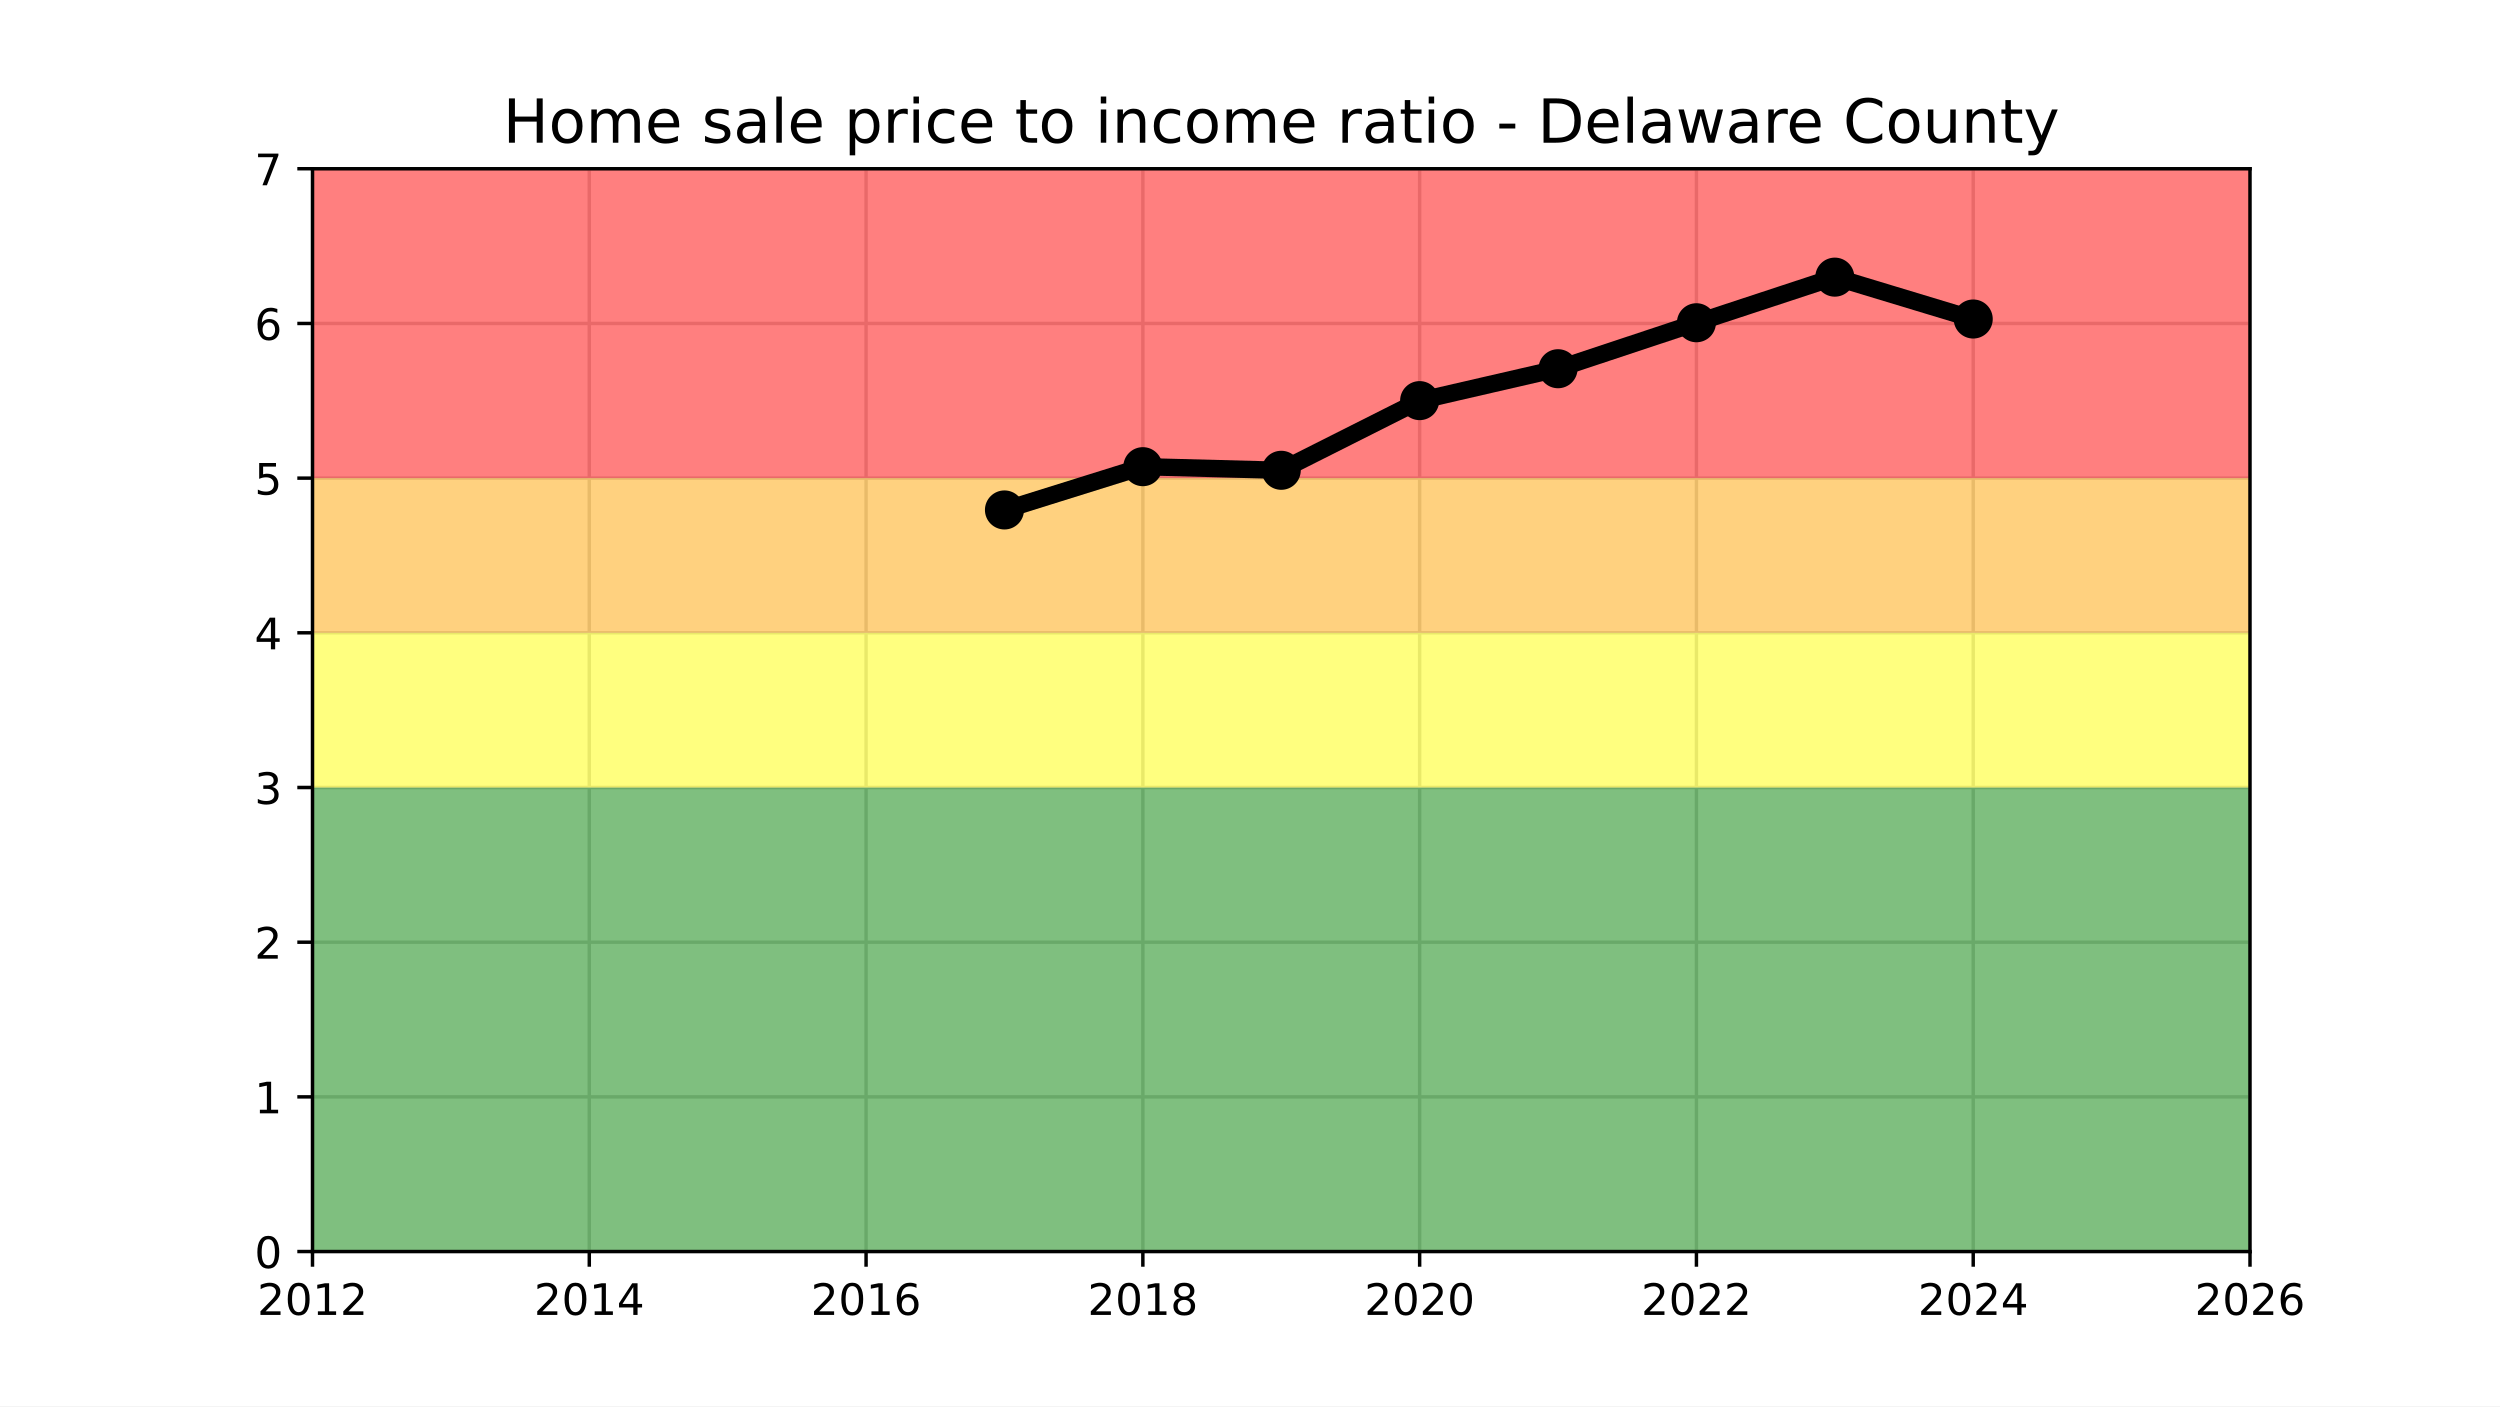
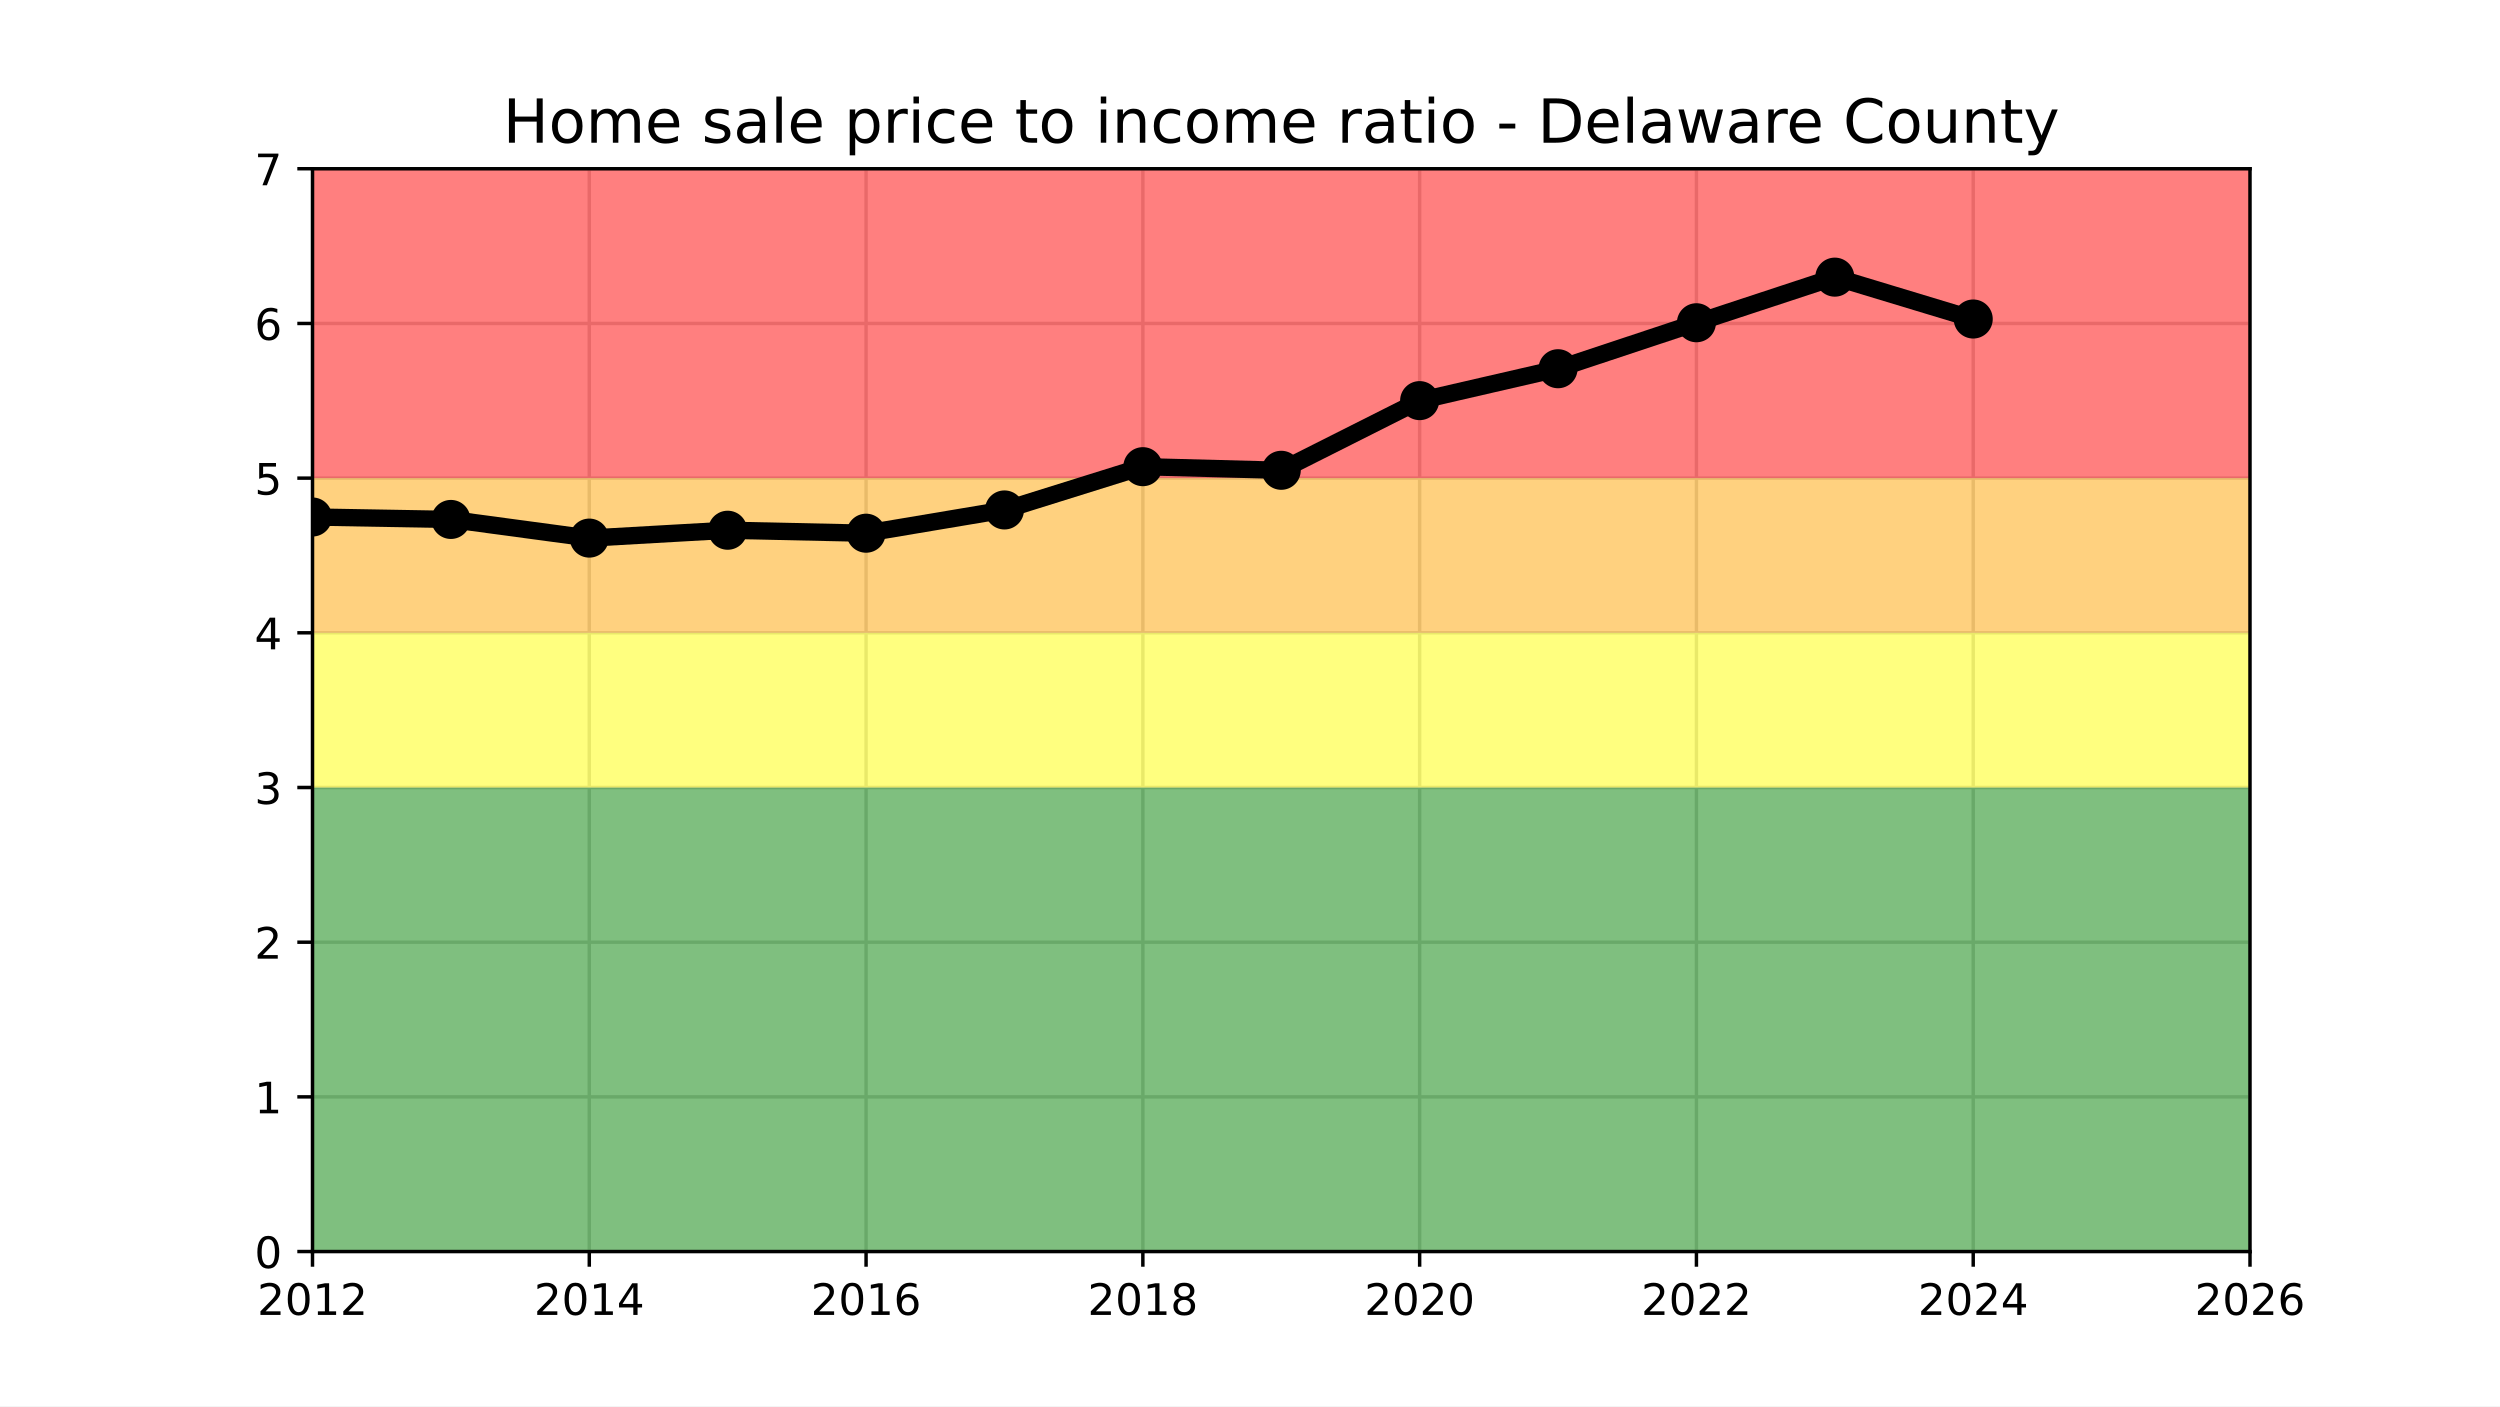
<svg xmlns="http://www.w3.org/2000/svg" xmlns:xlink="http://www.w3.org/1999/xlink" width="576pt" height="324pt" viewBox="0 0 576 324" version="1.1">
  <defs>
    <style type="text/css">*{stroke-linejoin: round; stroke-linecap: butt}</style>
  </defs>
  <g id="figure_1">
    <g id="patch_1">
      <path d="M 0 324  L 576 324  L 576 0  L 0 0  z " style="fill: #ffffff" />
    </g>
    <g id="axes_1">
      <g id="patch_2">
        <path d="M 72 288.36  L 518.4 288.36  L 518.4 38.88  L 72 38.88  z " style="fill: #ffffff" />
      </g>
      <g id="matplotlib.axis_1">
        <g id="xtick_1">
          <g id="line2d_1">
-             <path d="M 72 288.36  L 72 38.88  " clip-path="url(#pf405492cb9)" style="fill: none; stroke: #d3d3d3; stroke-width: 0.8; stroke-linecap: square" />
+             <path d="M 72 288.36  L 72 38.88  " clip-path="url(#p57cc179ac3)" style="fill: none; stroke: #d3d3d3; stroke-width: 0.8; stroke-linecap: square" />
          </g>
          <g id="line2d_2">
            <defs>
-               <path id="m30bb3dac5b" d="M 0 0  L 0 3.5  " style="stroke: #000000; stroke-width: 0.8" />
+               <path id="mf4c5e01117" d="M 0 0  L 0 3.5  " style="stroke: #000000; stroke-width: 0.8" />
            </defs>
            <g>
-               <use xlink:href="#m30bb3dac5b" x="72" y="288.36" style="stroke: #000000; stroke-width: 0.8" />
+               <use xlink:href="#mf4c5e01117" x="72" y="288.36" style="stroke: #000000; stroke-width: 0.8" />
            </g>
          </g>
          <g id="text_1">
            <g transform="translate(59.275 302.9584) scale(0.1 -0.1)">
              <defs>
                <path id="DejaVuSans-32" d="M 1228 531  L 3431 531  L 3431 0  L 469 0  L 469 531  Q 828 903 1448 1529  Q 2069 2156 2228 2338  Q 2531 2678 2651 2914  Q 2772 3150 2772 3378  Q 2772 3750 2511 3984  Q 2250 4219 1831 4219  Q 1534 4219 1204 4116  Q 875 4013 500 3803  L 500 4441  Q 881 4594 1212 4672  Q 1544 4750 1819 4750  Q 2544 4750 2975 4387  Q 3406 4025 3406 3419  Q 3406 3131 3298 2873  Q 3191 2616 2906 2266  Q 2828 2175 2409 1742  Q 1991 1309 1228 531  z " transform="scale(0.015625)" />
                <path id="DejaVuSans-30" d="M 2034 4250  Q 1547 4250 1301 3770  Q 1056 3291 1056 2328  Q 1056 1369 1301 889  Q 1547 409 2034 409  Q 2525 409 2770 889  Q 3016 1369 3016 2328  Q 3016 3291 2770 3770  Q 2525 4250 2034 4250  z M 2034 4750  Q 2819 4750 3233 4129  Q 3647 3509 3647 2328  Q 3647 1150 3233 529  Q 2819 -91 2034 -91  Q 1250 -91 836 529  Q 422 1150 422 2328  Q 422 3509 836 4129  Q 1250 4750 2034 4750  z " transform="scale(0.015625)" />
                <path id="DejaVuSans-31" d="M 794 531  L 1825 531  L 1825 4091  L 703 3866  L 703 4441  L 1819 4666  L 2450 4666  L 2450 531  L 3481 531  L 3481 0  L 794 0  L 794 531  z " transform="scale(0.015625)" />
              </defs>
              <use xlink:href="#DejaVuSans-32" />
              <use xlink:href="#DejaVuSans-30" transform="translate(63.62305 0)" />
              <use xlink:href="#DejaVuSans-31" transform="translate(127.2461 0)" />
              <use xlink:href="#DejaVuSans-32" transform="translate(190.8691 0)" />
            </g>
          </g>
        </g>
        <g id="xtick_2">
          <g id="line2d_3">
-             <path d="M 135.771 288.36  L 135.771 38.88  " clip-path="url(#pf405492cb9)" style="fill: none; stroke: #d3d3d3; stroke-width: 0.8; stroke-linecap: square" />
+             <path d="M 135.771 288.36  L 135.771 38.88  " clip-path="url(#p57cc179ac3)" style="fill: none; stroke: #d3d3d3; stroke-width: 0.8; stroke-linecap: square" />
          </g>
          <g id="line2d_4">
            <g>
-               <use xlink:href="#m30bb3dac5b" x="135.771" y="288.36" style="stroke: #000000; stroke-width: 0.8" />
+               <use xlink:href="#mf4c5e01117" x="135.771" y="288.36" style="stroke: #000000; stroke-width: 0.8" />
            </g>
          </g>
          <g id="text_2">
            <g transform="translate(123.0464 302.9584) scale(0.1 -0.1)">
              <defs>
                <path id="DejaVuSans-34" d="M 2419 4116  L 825 1625  L 2419 1625  L 2419 4116  z M 2253 4666  L 3047 4666  L 3047 1625  L 3713 1625  L 3713 1100  L 3047 1100  L 3047 0  L 2419 0  L 2419 1100  L 313 1100  L 313 1709  L 2253 4666  z " transform="scale(0.015625)" />
              </defs>
              <use xlink:href="#DejaVuSans-32" />
              <use xlink:href="#DejaVuSans-30" transform="translate(63.62305 0)" />
              <use xlink:href="#DejaVuSans-31" transform="translate(127.2461 0)" />
              <use xlink:href="#DejaVuSans-34" transform="translate(190.8691 0)" />
            </g>
          </g>
        </g>
        <g id="xtick_3">
          <g id="line2d_5">
-             <path d="M 199.543 288.36  L 199.543 38.88  " clip-path="url(#pf405492cb9)" style="fill: none; stroke: #d3d3d3; stroke-width: 0.8; stroke-linecap: square" />
+             <path d="M 199.543 288.36  L 199.543 38.88  " clip-path="url(#p57cc179ac3)" style="fill: none; stroke: #d3d3d3; stroke-width: 0.8; stroke-linecap: square" />
          </g>
          <g id="line2d_6">
            <g>
-               <use xlink:href="#m30bb3dac5b" x="199.543" y="288.36" style="stroke: #000000; stroke-width: 0.8" />
+               <use xlink:href="#mf4c5e01117" x="199.543" y="288.36" style="stroke: #000000; stroke-width: 0.8" />
            </g>
          </g>
          <g id="text_3">
            <g transform="translate(186.8179 302.9584) scale(0.1 -0.1)">
              <defs>
                <path id="DejaVuSans-36" d="M 2113 2584  Q 1688 2584 1439 2293  Q 1191 2003 1191 1497  Q 1191 994 1439 701  Q 1688 409 2113 409  Q 2538 409 2786 701  Q 3034 994 3034 1497  Q 3034 2003 2786 2293  Q 2538 2584 2113 2584  z M 3366 4563  L 3366 3988  Q 3128 4100 2886 4159  Q 2644 4219 2406 4219  Q 1781 4219 1451 3797  Q 1122 3375 1075 2522  Q 1259 2794 1537 2939  Q 1816 3084 2150 3084  Q 2853 3084 3261 2657  Q 3669 2231 3669 1497  Q 3669 778 3244 343  Q 2819 -91 2113 -91  Q 1303 -91 875 529  Q 447 1150 447 2328  Q 447 3434 972 4092  Q 1497 4750 2381 4750  Q 2619 4750 2861 4703  Q 3103 4656 3366 4563  z " transform="scale(0.015625)" />
              </defs>
              <use xlink:href="#DejaVuSans-32" />
              <use xlink:href="#DejaVuSans-30" transform="translate(63.62305 0)" />
              <use xlink:href="#DejaVuSans-31" transform="translate(127.2461 0)" />
              <use xlink:href="#DejaVuSans-36" transform="translate(190.8691 0)" />
            </g>
          </g>
        </g>
        <g id="xtick_4">
          <g id="line2d_7">
-             <path d="M 263.314 288.36  L 263.314 38.88  " clip-path="url(#pf405492cb9)" style="fill: none; stroke: #d3d3d3; stroke-width: 0.8; stroke-linecap: square" />
+             <path d="M 263.314 288.36  L 263.314 38.88  " clip-path="url(#p57cc179ac3)" style="fill: none; stroke: #d3d3d3; stroke-width: 0.8; stroke-linecap: square" />
          </g>
          <g id="line2d_8">
            <g>
-               <use xlink:href="#m30bb3dac5b" x="263.314" y="288.36" style="stroke: #000000; stroke-width: 0.8" />
+               <use xlink:href="#mf4c5e01117" x="263.314" y="288.36" style="stroke: #000000; stroke-width: 0.8" />
            </g>
          </g>
          <g id="text_4">
            <g transform="translate(250.5893 302.9584) scale(0.1 -0.1)">
              <defs>
                <path id="DejaVuSans-38" d="M 2034 2216  Q 1584 2216 1326 1975  Q 1069 1734 1069 1313  Q 1069 891 1326 650  Q 1584 409 2034 409  Q 2484 409 2743 651  Q 3003 894 3003 1313  Q 3003 1734 2745 1975  Q 2488 2216 2034 2216  z M 1403 2484  Q 997 2584 770 2862  Q 544 3141 544 3541  Q 544 4100 942 4425  Q 1341 4750 2034 4750  Q 2731 4750 3128 4425  Q 3525 4100 3525 3541  Q 3525 3141 3298 2862  Q 3072 2584 2669 2484  Q 3125 2378 3379 2068  Q 3634 1759 3634 1313  Q 3634 634 3220 271  Q 2806 -91 2034 -91  Q 1263 -91 848 271  Q 434 634 434 1313  Q 434 1759 690 2068  Q 947 2378 1403 2484  z M 1172 3481  Q 1172 3119 1398 2916  Q 1625 2713 2034 2713  Q 2441 2713 2670 2916  Q 2900 3119 2900 3481  Q 2900 3844 2670 4047  Q 2441 4250 2034 4250  Q 1625 4250 1398 4047  Q 1172 3844 1172 3481  z " transform="scale(0.015625)" />
              </defs>
              <use xlink:href="#DejaVuSans-32" />
              <use xlink:href="#DejaVuSans-30" transform="translate(63.62305 0)" />
              <use xlink:href="#DejaVuSans-31" transform="translate(127.2461 0)" />
              <use xlink:href="#DejaVuSans-38" transform="translate(190.8691 0)" />
            </g>
          </g>
        </g>
        <g id="xtick_5">
          <g id="line2d_9">
-             <path d="M 327.086 288.36  L 327.086 38.88  " clip-path="url(#pf405492cb9)" style="fill: none; stroke: #d3d3d3; stroke-width: 0.8; stroke-linecap: square" />
+             <path d="M 327.086 288.36  L 327.086 38.88  " clip-path="url(#p57cc179ac3)" style="fill: none; stroke: #d3d3d3; stroke-width: 0.8; stroke-linecap: square" />
          </g>
          <g id="line2d_10">
            <g>
-               <use xlink:href="#m30bb3dac5b" x="327.086" y="288.36" style="stroke: #000000; stroke-width: 0.8" />
+               <use xlink:href="#mf4c5e01117" x="327.086" y="288.36" style="stroke: #000000; stroke-width: 0.8" />
            </g>
          </g>
          <g id="text_5">
            <g transform="translate(314.3607 302.9584) scale(0.1 -0.1)">
              <use xlink:href="#DejaVuSans-32" />
              <use xlink:href="#DejaVuSans-30" transform="translate(63.62305 0)" />
              <use xlink:href="#DejaVuSans-32" transform="translate(127.2461 0)" />
              <use xlink:href="#DejaVuSans-30" transform="translate(190.8691 0)" />
            </g>
          </g>
        </g>
        <g id="xtick_6">
          <g id="line2d_11">
-             <path d="M 390.857 288.36  L 390.857 38.88  " clip-path="url(#pf405492cb9)" style="fill: none; stroke: #d3d3d3; stroke-width: 0.8; stroke-linecap: square" />
+             <path d="M 390.857 288.36  L 390.857 38.88  " clip-path="url(#p57cc179ac3)" style="fill: none; stroke: #d3d3d3; stroke-width: 0.8; stroke-linecap: square" />
          </g>
          <g id="line2d_12">
            <g>
-               <use xlink:href="#m30bb3dac5b" x="390.857" y="288.36" style="stroke: #000000; stroke-width: 0.8" />
+               <use xlink:href="#mf4c5e01117" x="390.857" y="288.36" style="stroke: #000000; stroke-width: 0.8" />
            </g>
          </g>
          <g id="text_6">
            <g transform="translate(378.1321 302.9584) scale(0.1 -0.1)">
              <use xlink:href="#DejaVuSans-32" />
              <use xlink:href="#DejaVuSans-30" transform="translate(63.62305 0)" />
              <use xlink:href="#DejaVuSans-32" transform="translate(127.2461 0)" />
              <use xlink:href="#DejaVuSans-32" transform="translate(190.8691 0)" />
            </g>
          </g>
        </g>
        <g id="xtick_7">
          <g id="line2d_13">
-             <path d="M 454.629 288.36  L 454.629 38.88  " clip-path="url(#pf405492cb9)" style="fill: none; stroke: #d3d3d3; stroke-width: 0.8; stroke-linecap: square" />
+             <path d="M 454.629 288.36  L 454.629 38.88  " clip-path="url(#p57cc179ac3)" style="fill: none; stroke: #d3d3d3; stroke-width: 0.8; stroke-linecap: square" />
          </g>
          <g id="line2d_14">
            <g>
-               <use xlink:href="#m30bb3dac5b" x="454.629" y="288.36" style="stroke: #000000; stroke-width: 0.8" />
+               <use xlink:href="#mf4c5e01117" x="454.629" y="288.36" style="stroke: #000000; stroke-width: 0.8" />
            </g>
          </g>
          <g id="text_7">
            <g transform="translate(441.9036 302.9584) scale(0.1 -0.1)">
              <use xlink:href="#DejaVuSans-32" />
              <use xlink:href="#DejaVuSans-30" transform="translate(63.62305 0)" />
              <use xlink:href="#DejaVuSans-32" transform="translate(127.2461 0)" />
              <use xlink:href="#DejaVuSans-34" transform="translate(190.8691 0)" />
            </g>
          </g>
        </g>
        <g id="xtick_8">
          <g id="line2d_15">
-             <path d="M 518.4 288.36  L 518.4 38.88  " clip-path="url(#pf405492cb9)" style="fill: none; stroke: #d3d3d3; stroke-width: 0.8; stroke-linecap: square" />
+             <path d="M 518.4 288.36  L 518.4 38.88  " clip-path="url(#p57cc179ac3)" style="fill: none; stroke: #d3d3d3; stroke-width: 0.8; stroke-linecap: square" />
          </g>
          <g id="line2d_16">
            <g>
-               <use xlink:href="#m30bb3dac5b" x="518.4" y="288.36" style="stroke: #000000; stroke-width: 0.8" />
+               <use xlink:href="#mf4c5e01117" x="518.4" y="288.36" style="stroke: #000000; stroke-width: 0.8" />
            </g>
          </g>
          <g id="text_8">
            <g transform="translate(505.675 302.9584) scale(0.1 -0.1)">
              <use xlink:href="#DejaVuSans-32" />
              <use xlink:href="#DejaVuSans-30" transform="translate(63.62305 0)" />
              <use xlink:href="#DejaVuSans-32" transform="translate(127.2461 0)" />
              <use xlink:href="#DejaVuSans-36" transform="translate(190.8691 0)" />
            </g>
          </g>
        </g>
      </g>
      <g id="matplotlib.axis_2">
        <g id="ytick_1">
          <g id="line2d_17">
-             <path d="M 72 288.36  L 518.4 288.36  " clip-path="url(#pf405492cb9)" style="fill: none; stroke: #d3d3d3; stroke-width: 0.8; stroke-linecap: square" />
+             <path d="M 72 288.36  L 518.4 288.36  " clip-path="url(#p57cc179ac3)" style="fill: none; stroke: #d3d3d3; stroke-width: 0.8; stroke-linecap: square" />
          </g>
          <g id="line2d_18">
            <defs>
-               <path id="m3fbbdeae8b" d="M 0 0  L -3.5 0  " style="stroke: #000000; stroke-width: 0.8" />
+               <path id="m483e184bda" d="M 0 0  L -3.5 0  " style="stroke: #000000; stroke-width: 0.8" />
            </defs>
            <g>
-               <use xlink:href="#m3fbbdeae8b" x="72" y="288.36" style="stroke: #000000; stroke-width: 0.8" />
+               <use xlink:href="#m483e184bda" x="72" y="288.36" style="stroke: #000000; stroke-width: 0.8" />
            </g>
          </g>
          <g id="text_9">
            <g transform="translate(58.6375 292.1592) scale(0.1 -0.1)">
              <use xlink:href="#DejaVuSans-30" />
            </g>
          </g>
        </g>
        <g id="ytick_2">
          <g id="line2d_19">
-             <path d="M 72 252.72  L 518.4 252.72  " clip-path="url(#pf405492cb9)" style="fill: none; stroke: #d3d3d3; stroke-width: 0.8; stroke-linecap: square" />
+             <path d="M 72 252.72  L 518.4 252.72  " clip-path="url(#p57cc179ac3)" style="fill: none; stroke: #d3d3d3; stroke-width: 0.8; stroke-linecap: square" />
          </g>
          <g id="line2d_20">
            <g>
-               <use xlink:href="#m3fbbdeae8b" x="72" y="252.72" style="stroke: #000000; stroke-width: 0.8" />
+               <use xlink:href="#m483e184bda" x="72" y="252.72" style="stroke: #000000; stroke-width: 0.8" />
            </g>
          </g>
          <g id="text_10">
            <g transform="translate(58.6375 256.5192) scale(0.1 -0.1)">
              <use xlink:href="#DejaVuSans-31" />
            </g>
          </g>
        </g>
        <g id="ytick_3">
          <g id="line2d_21">
-             <path d="M 72 217.08  L 518.4 217.08  " clip-path="url(#pf405492cb9)" style="fill: none; stroke: #d3d3d3; stroke-width: 0.8; stroke-linecap: square" />
+             <path d="M 72 217.08  L 518.4 217.08  " clip-path="url(#p57cc179ac3)" style="fill: none; stroke: #d3d3d3; stroke-width: 0.8; stroke-linecap: square" />
          </g>
          <g id="line2d_22">
            <g>
-               <use xlink:href="#m3fbbdeae8b" x="72" y="217.08" style="stroke: #000000; stroke-width: 0.8" />
+               <use xlink:href="#m483e184bda" x="72" y="217.08" style="stroke: #000000; stroke-width: 0.8" />
            </g>
          </g>
          <g id="text_11">
            <g transform="translate(58.6375 220.8792) scale(0.1 -0.1)">
              <use xlink:href="#DejaVuSans-32" />
            </g>
          </g>
        </g>
        <g id="ytick_4">
          <g id="line2d_23">
-             <path d="M 72 181.44  L 518.4 181.44  " clip-path="url(#pf405492cb9)" style="fill: none; stroke: #d3d3d3; stroke-width: 0.8; stroke-linecap: square" />
+             <path d="M 72 181.44  L 518.4 181.44  " clip-path="url(#p57cc179ac3)" style="fill: none; stroke: #d3d3d3; stroke-width: 0.8; stroke-linecap: square" />
          </g>
          <g id="line2d_24">
            <g>
-               <use xlink:href="#m3fbbdeae8b" x="72" y="181.44" style="stroke: #000000; stroke-width: 0.8" />
+               <use xlink:href="#m483e184bda" x="72" y="181.44" style="stroke: #000000; stroke-width: 0.8" />
            </g>
          </g>
          <g id="text_12">
            <g transform="translate(58.6375 185.2392) scale(0.1 -0.1)">
              <defs>
                <path id="DejaVuSans-33" d="M 2597 2516  Q 3050 2419 3304 2112  Q 3559 1806 3559 1356  Q 3559 666 3084 287  Q 2609 -91 1734 -91  Q 1441 -91 1130 -33  Q 819 25 488 141  L 488 750  Q 750 597 1062 519  Q 1375 441 1716 441  Q 2309 441 2620 675  Q 2931 909 2931 1356  Q 2931 1769 2642 2001  Q 2353 2234 1838 2234  L 1294 2234  L 1294 2753  L 1863 2753  Q 2328 2753 2575 2939  Q 2822 3125 2822 3475  Q 2822 3834 2567 4026  Q 2313 4219 1838 4219  Q 1578 4219 1281 4162  Q 984 4106 628 3988  L 628 4550  Q 988 4650 1302 4700  Q 1616 4750 1894 4750  Q 2613 4750 3031 4423  Q 3450 4097 3450 3541  Q 3450 3153 3228 2886  Q 3006 2619 2597 2516  z " transform="scale(0.015625)" />
              </defs>
              <use xlink:href="#DejaVuSans-33" />
            </g>
          </g>
        </g>
        <g id="ytick_5">
          <g id="line2d_25">
-             <path d="M 72 145.8  L 518.4 145.8  " clip-path="url(#pf405492cb9)" style="fill: none; stroke: #d3d3d3; stroke-width: 0.8; stroke-linecap: square" />
+             <path d="M 72 145.8  L 518.4 145.8  " clip-path="url(#p57cc179ac3)" style="fill: none; stroke: #d3d3d3; stroke-width: 0.8; stroke-linecap: square" />
          </g>
          <g id="line2d_26">
            <g>
-               <use xlink:href="#m3fbbdeae8b" x="72" y="145.8" style="stroke: #000000; stroke-width: 0.8" />
+               <use xlink:href="#m483e184bda" x="72" y="145.8" style="stroke: #000000; stroke-width: 0.8" />
            </g>
          </g>
          <g id="text_13">
            <g transform="translate(58.6375 149.5992) scale(0.1 -0.1)">
              <use xlink:href="#DejaVuSans-34" />
            </g>
          </g>
        </g>
        <g id="ytick_6">
          <g id="line2d_27">
-             <path d="M 72 110.16  L 518.4 110.16  " clip-path="url(#pf405492cb9)" style="fill: none; stroke: #d3d3d3; stroke-width: 0.8; stroke-linecap: square" />
+             <path d="M 72 110.16  L 518.4 110.16  " clip-path="url(#p57cc179ac3)" style="fill: none; stroke: #d3d3d3; stroke-width: 0.8; stroke-linecap: square" />
          </g>
          <g id="line2d_28">
            <g>
-               <use xlink:href="#m3fbbdeae8b" x="72" y="110.16" style="stroke: #000000; stroke-width: 0.8" />
+               <use xlink:href="#m483e184bda" x="72" y="110.16" style="stroke: #000000; stroke-width: 0.8" />
            </g>
          </g>
          <g id="text_14">
            <g transform="translate(58.6375 113.9592) scale(0.1 -0.1)">
              <defs>
                <path id="DejaVuSans-35" d="M 691 4666  L 3169 4666  L 3169 4134  L 1269 4134  L 1269 2991  Q 1406 3038 1543 3061  Q 1681 3084 1819 3084  Q 2600 3084 3056 2656  Q 3513 2228 3513 1497  Q 3513 744 3044 326  Q 2575 -91 1722 -91  Q 1428 -91 1123 -41  Q 819 9 494 109  L 494 744  Q 775 591 1075 516  Q 1375 441 1709 441  Q 2250 441 2565 725  Q 2881 1009 2881 1497  Q 2881 1984 2565 2268  Q 2250 2553 1709 2553  Q 1456 2553 1204 2497  Q 953 2441 691 2322  L 691 4666  z " transform="scale(0.015625)" />
              </defs>
              <use xlink:href="#DejaVuSans-35" />
            </g>
          </g>
        </g>
        <g id="ytick_7">
          <g id="line2d_29">
-             <path d="M 72 74.52  L 518.4 74.52  " clip-path="url(#pf405492cb9)" style="fill: none; stroke: #d3d3d3; stroke-width: 0.8; stroke-linecap: square" />
+             <path d="M 72 74.52  L 518.4 74.52  " clip-path="url(#p57cc179ac3)" style="fill: none; stroke: #d3d3d3; stroke-width: 0.8; stroke-linecap: square" />
          </g>
          <g id="line2d_30">
            <g>
-               <use xlink:href="#m3fbbdeae8b" x="72" y="74.52" style="stroke: #000000; stroke-width: 0.8" />
+               <use xlink:href="#m483e184bda" x="72" y="74.52" style="stroke: #000000; stroke-width: 0.8" />
            </g>
          </g>
          <g id="text_15">
            <g transform="translate(58.6375 78.31922) scale(0.1 -0.1)">
              <use xlink:href="#DejaVuSans-36" />
            </g>
          </g>
        </g>
        <g id="ytick_8">
          <g id="line2d_31">
-             <path d="M 72 38.88  L 518.4 38.88  " clip-path="url(#pf405492cb9)" style="fill: none; stroke: #d3d3d3; stroke-width: 0.8; stroke-linecap: square" />
+             <path d="M 72 38.88  L 518.4 38.88  " clip-path="url(#p57cc179ac3)" style="fill: none; stroke: #d3d3d3; stroke-width: 0.8; stroke-linecap: square" />
          </g>
          <g id="line2d_32">
            <g>
-               <use xlink:href="#m3fbbdeae8b" x="72" y="38.88" style="stroke: #000000; stroke-width: 0.8" />
+               <use xlink:href="#m483e184bda" x="72" y="38.88" style="stroke: #000000; stroke-width: 0.8" />
            </g>
          </g>
          <g id="text_16">
            <g transform="translate(58.6375 42.67922) scale(0.1 -0.1)">
              <defs>
                <path id="DejaVuSans-37" d="M 525 4666  L 3525 4666  L 3525 4397  L 1831 0  L 1172 0  L 2766 4134  L 525 4134  L 525 4666  z " transform="scale(0.015625)" />
              </defs>
              <use xlink:href="#DejaVuSans-37" />
            </g>
          </g>
        </g>
      </g>
      <g id="FillBetweenPolyCollection_1">
-         <path d="M 72 181.44  L 72 288.36  L 103.886 288.36  L 135.771 288.36  L 167.657 288.36  L 199.543 288.36  L 231.429 288.36  L 263.314 288.36  L 295.2 288.36  L 327.086 288.36  L 358.971 288.36  L 390.857 288.36  L 422.743 288.36  L 454.629 288.36  L 486.514 288.36  L 518.4 288.36  L 518.4 181.44  L 518.4 181.44  L 486.514 181.44  L 454.629 181.44  L 422.743 181.44  L 390.857 181.44  L 358.971 181.44  L 327.086 181.44  L 295.2 181.44  L 263.314 181.44  L 231.429 181.44  L 199.543 181.44  L 167.657 181.44  L 135.771 181.44  L 103.886 181.44  L 72 181.44  z " clip-path="url(#pf405492cb9)" style="fill: #008000; fill-opacity: 0.5" />
+         <path d="M 72 181.44  L 72 288.36  L 103.886 288.36  L 135.771 288.36  L 167.657 288.36  L 199.543 288.36  L 231.429 288.36  L 263.314 288.36  L 295.2 288.36  L 327.086 288.36  L 358.971 288.36  L 390.857 288.36  L 422.743 288.36  L 454.629 288.36  L 486.514 288.36  L 518.4 288.36  L 518.4 181.44  L 518.4 181.44  L 486.514 181.44  L 454.629 181.44  L 422.743 181.44  L 390.857 181.44  L 358.971 181.44  L 327.086 181.44  L 295.2 181.44  L 263.314 181.44  L 231.429 181.44  L 199.543 181.44  L 167.657 181.44  L 135.771 181.44  L 103.886 181.44  L 72 181.44  z " clip-path="url(#p57cc179ac3)" style="fill: #008000; fill-opacity: 0.5" />
      </g>
      <g id="FillBetweenPolyCollection_2">
-         <path d="M 72 145.8  L 72 181.44  L 103.886 181.44  L 135.771 181.44  L 167.657 181.44  L 199.543 181.44  L 231.429 181.44  L 263.314 181.44  L 295.2 181.44  L 327.086 181.44  L 358.971 181.44  L 390.857 181.44  L 422.743 181.44  L 454.629 181.44  L 486.514 181.44  L 518.4 181.44  L 518.4 145.8  L 518.4 145.8  L 486.514 145.8  L 454.629 145.8  L 422.743 145.8  L 390.857 145.8  L 358.971 145.8  L 327.086 145.8  L 295.2 145.8  L 263.314 145.8  L 231.429 145.8  L 199.543 145.8  L 167.657 145.8  L 135.771 145.8  L 103.886 145.8  L 72 145.8  z " clip-path="url(#pf405492cb9)" style="fill: #ffff00; fill-opacity: 0.5" />
+         <path d="M 72 145.8  L 72 181.44  L 103.886 181.44  L 135.771 181.44  L 167.657 181.44  L 199.543 181.44  L 231.429 181.44  L 263.314 181.44  L 295.2 181.44  L 327.086 181.44  L 358.971 181.44  L 390.857 181.44  L 422.743 181.44  L 454.629 181.44  L 486.514 181.44  L 518.4 181.44  L 518.4 145.8  L 518.4 145.8  L 486.514 145.8  L 454.629 145.8  L 422.743 145.8  L 390.857 145.8  L 358.971 145.8  L 327.086 145.8  L 295.2 145.8  L 263.314 145.8  L 231.429 145.8  L 199.543 145.8  L 167.657 145.8  L 135.771 145.8  L 103.886 145.8  L 72 145.8  z " clip-path="url(#p57cc179ac3)" style="fill: #ffff00; fill-opacity: 0.5" />
      </g>
      <g id="FillBetweenPolyCollection_3">
-         <path d="M 72 110.16  L 72 145.8  L 103.886 145.8  L 135.771 145.8  L 167.657 145.8  L 199.543 145.8  L 231.429 145.8  L 263.314 145.8  L 295.2 145.8  L 327.086 145.8  L 358.971 145.8  L 390.857 145.8  L 422.743 145.8  L 454.629 145.8  L 486.514 145.8  L 518.4 145.8  L 518.4 110.16  L 518.4 110.16  L 486.514 110.16  L 454.629 110.16  L 422.743 110.16  L 390.857 110.16  L 358.971 110.16  L 327.086 110.16  L 295.2 110.16  L 263.314 110.16  L 231.429 110.16  L 199.543 110.16  L 167.657 110.16  L 135.771 110.16  L 103.886 110.16  L 72 110.16  z " clip-path="url(#pf405492cb9)" style="fill: #ffa500; fill-opacity: 0.5" />
+         <path d="M 72 110.16  L 72 145.8  L 103.886 145.8  L 135.771 145.8  L 167.657 145.8  L 199.543 145.8  L 231.429 145.8  L 263.314 145.8  L 295.2 145.8  L 327.086 145.8  L 358.971 145.8  L 390.857 145.8  L 422.743 145.8  L 454.629 145.8  L 486.514 145.8  L 518.4 145.8  L 518.4 110.16  L 518.4 110.16  L 486.514 110.16  L 454.629 110.16  L 422.743 110.16  L 390.857 110.16  L 358.971 110.16  L 327.086 110.16  L 295.2 110.16  L 263.314 110.16  L 231.429 110.16  L 199.543 110.16  L 167.657 110.16  L 135.771 110.16  L 103.886 110.16  L 72 110.16  z " clip-path="url(#p57cc179ac3)" style="fill: #ffa500; fill-opacity: 0.5" />
      </g>
      <g id="FillBetweenPolyCollection_4">
-         <path d="M 72 38.88  L 72 110.16  L 103.886 110.16  L 135.771 110.16  L 167.657 110.16  L 199.543 110.16  L 231.429 110.16  L 263.314 110.16  L 295.2 110.16  L 327.086 110.16  L 358.971 110.16  L 390.857 110.16  L 422.743 110.16  L 454.629 110.16  L 486.514 110.16  L 518.4 110.16  L 518.4 38.88  L 518.4 38.88  L 486.514 38.88  L 454.629 38.88  L 422.743 38.88  L 390.857 38.88  L 358.971 38.88  L 327.086 38.88  L 295.2 38.88  L 263.314 38.88  L 231.429 38.88  L 199.543 38.88  L 167.657 38.88  L 135.771 38.88  L 103.886 38.88  L 72 38.88  z " clip-path="url(#pf405492cb9)" style="fill: #ff0000; fill-opacity: 0.5" />
+         <path d="M 72 38.88  L 72 110.16  L 103.886 110.16  L 135.771 110.16  L 167.657 110.16  L 199.543 110.16  L 231.429 110.16  L 263.314 110.16  L 295.2 110.16  L 327.086 110.16  L 358.971 110.16  L 390.857 110.16  L 422.743 110.16  L 454.629 110.16  L 486.514 110.16  L 518.4 110.16  L 518.4 38.88  L 518.4 38.88  L 486.514 38.88  L 454.629 38.88  L 422.743 38.88  L 390.857 38.88  L 358.971 38.88  L 327.086 38.88  L 295.2 38.88  L 263.314 38.88  L 231.429 38.88  L 199.543 38.88  L 167.657 38.88  L 135.771 38.88  L 103.886 38.88  L 72 38.88  z " clip-path="url(#p57cc179ac3)" style="fill: #ff0000; fill-opacity: 0.5" />
      </g>
      <g id="line2d_33">
-         <path d="M 231.429 117.493  L 263.314 107.523  L 295.2 108.356  L 327.086 92.304  L 358.971 84.955  L 390.857 74.361  L 422.743 63.854  L 454.629 73.501  " clip-path="url(#pf405492cb9)" style="fill: none; stroke: #000000; stroke-width: 4; stroke-linecap: square" />
+         <path d="M 72 119.117  L 103.886 119.68  L 135.771 123.978  L 167.657 122.167  L 199.543 122.851  L 231.429 117.493  L 263.314 107.523  L 295.2 108.356  L 327.086 92.304  L 358.971 84.955  L 390.857 74.361  L 422.743 63.854  L 454.629 73.501  " clip-path="url(#p57cc179ac3)" style="fill: none; stroke: #000000; stroke-width: 4; stroke-linecap: square" />
        <defs>
-           <path id="m79adc63a89" d="M 0 4  C 1.061 4 2.078 3.579 2.828 2.828  C 3.579 2.078 4 1.061 4 0  C 4 -1.061 3.579 -2.078 2.828 -2.828  C 2.078 -3.579 1.061 -4 0 -4  C -1.061 -4 -2.078 -3.579 -2.828 -2.828  C -3.579 -2.078 -4 -1.061 -4 0  C -4 1.061 -3.579 2.078 -2.828 2.828  C -2.078 3.579 -1.061 4 0 4  z " style="stroke: #000000" />
+           <path id="m8bcae021fc" d="M 0 4  C 1.061 4 2.078 3.579 2.828 2.828  C 3.579 2.078 4 1.061 4 0  C 4 -1.061 3.579 -2.078 2.828 -2.828  C 2.078 -3.579 1.061 -4 0 -4  C -1.061 -4 -2.078 -3.579 -2.828 -2.828  C -3.579 -2.078 -4 -1.061 -4 0  C -4 1.061 -3.579 2.078 -2.828 2.828  C -2.078 3.579 -1.061 4 0 4  z " style="stroke: #000000" />
        </defs>
-         <g clip-path="url(#pf405492cb9)">
-           <use xlink:href="#m79adc63a89" x="231.429" y="117.493" style="stroke: #000000" />
-           <use xlink:href="#m79adc63a89" x="263.314" y="107.523" style="stroke: #000000" />
-           <use xlink:href="#m79adc63a89" x="295.2" y="108.356" style="stroke: #000000" />
-           <use xlink:href="#m79adc63a89" x="327.086" y="92.304" style="stroke: #000000" />
-           <use xlink:href="#m79adc63a89" x="358.971" y="84.955" style="stroke: #000000" />
-           <use xlink:href="#m79adc63a89" x="390.857" y="74.361" style="stroke: #000000" />
-           <use xlink:href="#m79adc63a89" x="422.743" y="63.854" style="stroke: #000000" />
-           <use xlink:href="#m79adc63a89" x="454.629" y="73.501" style="stroke: #000000" />
+         <g clip-path="url(#p57cc179ac3)">
+           <use xlink:href="#m8bcae021fc" x="72" y="119.117" style="stroke: #000000" />
+           <use xlink:href="#m8bcae021fc" x="103.886" y="119.68" style="stroke: #000000" />
+           <use xlink:href="#m8bcae021fc" x="135.771" y="123.978" style="stroke: #000000" />
+           <use xlink:href="#m8bcae021fc" x="167.657" y="122.167" style="stroke: #000000" />
+           <use xlink:href="#m8bcae021fc" x="199.543" y="122.851" style="stroke: #000000" />
+           <use xlink:href="#m8bcae021fc" x="231.429" y="117.493" style="stroke: #000000" />
+           <use xlink:href="#m8bcae021fc" x="263.314" y="107.523" style="stroke: #000000" />
+           <use xlink:href="#m8bcae021fc" x="295.2" y="108.356" style="stroke: #000000" />
+           <use xlink:href="#m8bcae021fc" x="327.086" y="92.304" style="stroke: #000000" />
+           <use xlink:href="#m8bcae021fc" x="358.971" y="84.955" style="stroke: #000000" />
+           <use xlink:href="#m8bcae021fc" x="390.857" y="74.361" style="stroke: #000000" />
+           <use xlink:href="#m8bcae021fc" x="422.743" y="63.854" style="stroke: #000000" />
+           <use xlink:href="#m8bcae021fc" x="454.629" y="73.501" style="stroke: #000000" />
        </g>
      </g>
      <g id="patch_3">
        <path d="M 72 288.36  L 72 38.88  " style="fill: none; stroke: #000000; stroke-width: 0.8; stroke-linejoin: miter; stroke-linecap: square" />
      </g>
      <g id="patch_4">
        <path d="M 518.4 288.36  L 518.4 38.88  " style="fill: none; stroke: #000000; stroke-width: 0.8; stroke-linejoin: miter; stroke-linecap: square" />
      </g>
      <g id="patch_5">
        <path d="M 72 288.36  L 518.4 288.36  " style="fill: none; stroke: #000000; stroke-width: 0.8; stroke-linejoin: miter; stroke-linecap: square" />
      </g>
      <g id="patch_6">
        <path d="M 72 38.88  L 518.4 38.88  " style="fill: none; stroke: #000000; stroke-width: 0.8; stroke-linejoin: miter; stroke-linecap: square" />
      </g>
      <g id="text_17">
        <g transform="translate(115.8841 32.88) scale(0.14 -0.14)">
          <defs>
            <path id="DejaVuSans-48" d="M 628 4666  L 1259 4666  L 1259 2753  L 3553 2753  L 3553 4666  L 4184 4666  L 4184 0  L 3553 0  L 3553 2222  L 1259 2222  L 1259 0  L 628 0  L 628 4666  z " transform="scale(0.015625)" />
            <path id="DejaVuSans-6f" d="M 1959 3097  Q 1497 3097 1228 2736  Q 959 2375 959 1747  Q 959 1119 1226 758  Q 1494 397 1959 397  Q 2419 397 2687 759  Q 2956 1122 2956 1747  Q 2956 2369 2687 2733  Q 2419 3097 1959 3097  z M 1959 3584  Q 2709 3584 3137 3096  Q 3566 2609 3566 1747  Q 3566 888 3137 398  Q 2709 -91 1959 -91  Q 1206 -91 779 398  Q 353 888 353 1747  Q 353 2609 779 3096  Q 1206 3584 1959 3584  z " transform="scale(0.015625)" />
            <path id="DejaVuSans-6d" d="M 3328 2828  Q 3544 3216 3844 3400  Q 4144 3584 4550 3584  Q 5097 3584 5394 3201  Q 5691 2819 5691 2113  L 5691 0  L 5113 0  L 5113 2094  Q 5113 2597 4934 2840  Q 4756 3084 4391 3084  Q 3944 3084 3684 2787  Q 3425 2491 3425 1978  L 3425 0  L 2847 0  L 2847 2094  Q 2847 2600 2669 2842  Q 2491 3084 2119 3084  Q 1678 3084 1418 2786  Q 1159 2488 1159 1978  L 1159 0  L 581 0  L 581 3500  L 1159 3500  L 1159 2956  Q 1356 3278 1631 3431  Q 1906 3584 2284 3584  Q 2666 3584 2933 3390  Q 3200 3197 3328 2828  z " transform="scale(0.015625)" />
            <path id="DejaVuSans-65" d="M 3597 1894  L 3597 1613  L 953 1613  Q 991 1019 1311 708  Q 1631 397 2203 397  Q 2534 397 2845 478  Q 3156 559 3463 722  L 3463 178  Q 3153 47 2828 -22  Q 2503 -91 2169 -91  Q 1331 -91 842 396  Q 353 884 353 1716  Q 353 2575 817 3079  Q 1281 3584 2069 3584  Q 2775 3584 3186 3129  Q 3597 2675 3597 1894  z M 3022 2063  Q 3016 2534 2758 2815  Q 2500 3097 2075 3097  Q 1594 3097 1305 2825  Q 1016 2553 972 2059  L 3022 2063  z " transform="scale(0.015625)" />
            <path id="DejaVuSans-20" transform="scale(0.015625)" />
            <path id="DejaVuSans-73" d="M 2834 3397  L 2834 2853  Q 2591 2978 2328 3040  Q 2066 3103 1784 3103  Q 1356 3103 1142 2972  Q 928 2841 928 2578  Q 928 2378 1081 2264  Q 1234 2150 1697 2047  L 1894 2003  Q 2506 1872 2764 1633  Q 3022 1394 3022 966  Q 3022 478 2636 193  Q 2250 -91 1575 -91  Q 1294 -91 989 -36  Q 684 19 347 128  L 347 722  Q 666 556 975 473  Q 1284 391 1588 391  Q 1994 391 2212 530  Q 2431 669 2431 922  Q 2431 1156 2273 1281  Q 2116 1406 1581 1522  L 1381 1569  Q 847 1681 609 1914  Q 372 2147 372 2553  Q 372 3047 722 3315  Q 1072 3584 1716 3584  Q 2034 3584 2315 3537  Q 2597 3491 2834 3397  z " transform="scale(0.015625)" />
            <path id="DejaVuSans-61" d="M 2194 1759  Q 1497 1759 1228 1600  Q 959 1441 959 1056  Q 959 750 1161 570  Q 1363 391 1709 391  Q 2188 391 2477 730  Q 2766 1069 2766 1631  L 2766 1759  L 2194 1759  z M 3341 1997  L 3341 0  L 2766 0  L 2766 531  Q 2569 213 2275 61  Q 1981 -91 1556 -91  Q 1019 -91 701 211  Q 384 513 384 1019  Q 384 1609 779 1909  Q 1175 2209 1959 2209  L 2766 2209  L 2766 2266  Q 2766 2663 2505 2880  Q 2244 3097 1772 3097  Q 1472 3097 1187 3025  Q 903 2953 641 2809  L 641 3341  Q 956 3463 1253 3523  Q 1550 3584 1831 3584  Q 2591 3584 2966 3190  Q 3341 2797 3341 1997  z " transform="scale(0.015625)" />
            <path id="DejaVuSans-6c" d="M 603 4863  L 1178 4863  L 1178 0  L 603 0  L 603 4863  z " transform="scale(0.015625)" />
            <path id="DejaVuSans-70" d="M 1159 525  L 1159 -1331  L 581 -1331  L 581 3500  L 1159 3500  L 1159 2969  Q 1341 3281 1617 3432  Q 1894 3584 2278 3584  Q 2916 3584 3314 3078  Q 3713 2572 3713 1747  Q 3713 922 3314 415  Q 2916 -91 2278 -91  Q 1894 -91 1617 61  Q 1341 213 1159 525  z M 3116 1747  Q 3116 2381 2855 2742  Q 2594 3103 2138 3103  Q 1681 3103 1420 2742  Q 1159 2381 1159 1747  Q 1159 1113 1420 752  Q 1681 391 2138 391  Q 2594 391 2855 752  Q 3116 1113 3116 1747  z " transform="scale(0.015625)" />
            <path id="DejaVuSans-72" d="M 2631 2963  Q 2534 3019 2420 3045  Q 2306 3072 2169 3072  Q 1681 3072 1420 2755  Q 1159 2438 1159 1844  L 1159 0  L 581 0  L 581 3500  L 1159 3500  L 1159 2956  Q 1341 3275 1631 3429  Q 1922 3584 2338 3584  Q 2397 3584 2469 3576  Q 2541 3569 2628 3553  L 2631 2963  z " transform="scale(0.015625)" />
            <path id="DejaVuSans-69" d="M 603 3500  L 1178 3500  L 1178 0  L 603 0  L 603 3500  z M 603 4863  L 1178 4863  L 1178 4134  L 603 4134  L 603 4863  z " transform="scale(0.015625)" />
            <path id="DejaVuSans-63" d="M 3122 3366  L 3122 2828  Q 2878 2963 2633 3030  Q 2388 3097 2138 3097  Q 1578 3097 1268 2742  Q 959 2388 959 1747  Q 959 1106 1268 751  Q 1578 397 2138 397  Q 2388 397 2633 464  Q 2878 531 3122 666  L 3122 134  Q 2881 22 2623 -34  Q 2366 -91 2075 -91  Q 1284 -91 818 406  Q 353 903 353 1747  Q 353 2603 823 3093  Q 1294 3584 2113 3584  Q 2378 3584 2631 3529  Q 2884 3475 3122 3366  z " transform="scale(0.015625)" />
            <path id="DejaVuSans-74" d="M 1172 4494  L 1172 3500  L 2356 3500  L 2356 3053  L 1172 3053  L 1172 1153  Q 1172 725 1289 603  Q 1406 481 1766 481  L 2356 481  L 2356 0  L 1766 0  Q 1100 0 847 248  Q 594 497 594 1153  L 594 3053  L 172 3053  L 172 3500  L 594 3500  L 594 4494  L 1172 4494  z " transform="scale(0.015625)" />
            <path id="DejaVuSans-6e" d="M 3513 2113  L 3513 0  L 2938 0  L 2938 2094  Q 2938 2591 2744 2837  Q 2550 3084 2163 3084  Q 1697 3084 1428 2787  Q 1159 2491 1159 1978  L 1159 0  L 581 0  L 581 3500  L 1159 3500  L 1159 2956  Q 1366 3272 1645 3428  Q 1925 3584 2291 3584  Q 2894 3584 3203 3211  Q 3513 2838 3513 2113  z " transform="scale(0.015625)" />
            <path id="DejaVuSans-2d" d="M 313 2009  L 1997 2009  L 1997 1497  L 313 1497  L 313 2009  z " transform="scale(0.015625)" />
            <path id="DejaVuSans-44" d="M 1259 4147  L 1259 519  L 2022 519  Q 2988 519 3436 956  Q 3884 1394 3884 2338  Q 3884 3275 3436 3711  Q 2988 4147 2022 4147  L 1259 4147  z M 628 4666  L 1925 4666  Q 3281 4666 3915 4102  Q 4550 3538 4550 2338  Q 4550 1131 3912 565  Q 3275 0 1925 0  L 628 0  L 628 4666  z " transform="scale(0.015625)" />
            <path id="DejaVuSans-77" d="M 269 3500  L 844 3500  L 1563 769  L 2278 3500  L 2956 3500  L 3675 769  L 4391 3500  L 4966 3500  L 4050 0  L 3372 0  L 2619 2869  L 1863 0  L 1184 0  L 269 3500  z " transform="scale(0.015625)" />
            <path id="DejaVuSans-43" d="M 4122 4306  L 4122 3641  Q 3803 3938 3442 4084  Q 3081 4231 2675 4231  Q 1875 4231 1450 3742  Q 1025 3253 1025 2328  Q 1025 1406 1450 917  Q 1875 428 2675 428  Q 3081 428 3442 575  Q 3803 722 4122 1019  L 4122 359  Q 3791 134 3420 21  Q 3050 -91 2638 -91  Q 1578 -91 968 557  Q 359 1206 359 2328  Q 359 3453 968 4101  Q 1578 4750 2638 4750  Q 3056 4750 3426 4639  Q 3797 4528 4122 4306  z " transform="scale(0.015625)" />
            <path id="DejaVuSans-75" d="M 544 1381  L 544 3500  L 1119 3500  L 1119 1403  Q 1119 906 1312 657  Q 1506 409 1894 409  Q 2359 409 2629 706  Q 2900 1003 2900 1516  L 2900 3500  L 3475 3500  L 3475 0  L 2900 0  L 2900 538  Q 2691 219 2414 64  Q 2138 -91 1772 -91  Q 1169 -91 856 284  Q 544 659 544 1381  z M 1991 3584  L 1991 3584  z " transform="scale(0.015625)" />
            <path id="DejaVuSans-79" d="M 2059 -325  Q 1816 -950 1584 -1140  Q 1353 -1331 966 -1331  L 506 -1331  L 506 -850  L 844 -850  Q 1081 -850 1212 -737  Q 1344 -625 1503 -206  L 1606 56  L 191 3500  L 800 3500  L 1894 763  L 2988 3500  L 3597 3500  L 2059 -325  z " transform="scale(0.015625)" />
          </defs>
          <use xlink:href="#DejaVuSans-48" />
          <use xlink:href="#DejaVuSans-6f" transform="translate(75.19531 0)" />
          <use xlink:href="#DejaVuSans-6d" transform="translate(136.377 0)" />
          <use xlink:href="#DejaVuSans-65" transform="translate(233.7891 0)" />
          <use xlink:href="#DejaVuSans-20" transform="translate(295.3125 0)" />
          <use xlink:href="#DejaVuSans-73" transform="translate(327.0996 0)" />
          <use xlink:href="#DejaVuSans-61" transform="translate(379.1992 0)" />
          <use xlink:href="#DejaVuSans-6c" transform="translate(440.4785 0)" />
          <use xlink:href="#DejaVuSans-65" transform="translate(468.2617 0)" />
          <use xlink:href="#DejaVuSans-20" transform="translate(529.7852 0)" />
          <use xlink:href="#DejaVuSans-70" transform="translate(561.5723 0)" />
          <use xlink:href="#DejaVuSans-72" transform="translate(625.0488 0)" />
          <use xlink:href="#DejaVuSans-69" transform="translate(666.1621 0)" />
          <use xlink:href="#DejaVuSans-63" transform="translate(693.9453 0)" />
          <use xlink:href="#DejaVuSans-65" transform="translate(748.9258 0)" />
          <use xlink:href="#DejaVuSans-20" transform="translate(810.4492 0)" />
          <use xlink:href="#DejaVuSans-74" transform="translate(842.2363 0)" />
          <use xlink:href="#DejaVuSans-6f" transform="translate(881.4453 0)" />
          <use xlink:href="#DejaVuSans-20" transform="translate(942.627 0)" />
          <use xlink:href="#DejaVuSans-69" transform="translate(974.4141 0)" />
          <use xlink:href="#DejaVuSans-6e" transform="translate(1002.197 0)" />
          <use xlink:href="#DejaVuSans-63" transform="translate(1065.576 0)" />
          <use xlink:href="#DejaVuSans-6f" transform="translate(1120.557 0)" />
          <use xlink:href="#DejaVuSans-6d" transform="translate(1181.738 0)" />
          <use xlink:href="#DejaVuSans-65" transform="translate(1279.15 0)" />
          <use xlink:href="#DejaVuSans-20" transform="translate(1340.674 0)" />
          <use xlink:href="#DejaVuSans-72" transform="translate(1372.461 0)" />
          <use xlink:href="#DejaVuSans-61" transform="translate(1413.574 0)" />
          <use xlink:href="#DejaVuSans-74" transform="translate(1474.854 0)" />
          <use xlink:href="#DejaVuSans-69" transform="translate(1514.062 0)" />
          <use xlink:href="#DejaVuSans-6f" transform="translate(1541.846 0)" />
          <use xlink:href="#DejaVuSans-20" transform="translate(1603.027 0)" />
          <use xlink:href="#DejaVuSans-2d" transform="translate(1634.814 0)" />
          <use xlink:href="#DejaVuSans-20" transform="translate(1670.898 0)" />
          <use xlink:href="#DejaVuSans-44" transform="translate(1702.686 0)" />
          <use xlink:href="#DejaVuSans-65" transform="translate(1779.688 0)" />
          <use xlink:href="#DejaVuSans-6c" transform="translate(1841.211 0)" />
          <use xlink:href="#DejaVuSans-61" transform="translate(1868.994 0)" />
          <use xlink:href="#DejaVuSans-77" transform="translate(1930.273 0)" />
          <use xlink:href="#DejaVuSans-61" transform="translate(2012.061 0)" />
          <use xlink:href="#DejaVuSans-72" transform="translate(2073.34 0)" />
          <use xlink:href="#DejaVuSans-65" transform="translate(2112.203 0)" />
          <use xlink:href="#DejaVuSans-20" transform="translate(2173.727 0)" />
          <use xlink:href="#DejaVuSans-43" transform="translate(2205.514 0)" />
          <use xlink:href="#DejaVuSans-6f" transform="translate(2275.338 0)" />
          <use xlink:href="#DejaVuSans-75" transform="translate(2336.52 0)" />
          <use xlink:href="#DejaVuSans-6e" transform="translate(2399.898 0)" />
          <use xlink:href="#DejaVuSans-74" transform="translate(2463.277 0)" />
          <use xlink:href="#DejaVuSans-79" transform="translate(2502.486 0)" />
        </g>
      </g>
    </g>
  </g>
  <defs>
-     <clipPath id="pf405492cb9">
+     <clipPath id="p57cc179ac3">
      <rect x="72" y="38.88" width="446.4" height="249.48" />
    </clipPath>
  </defs>
</svg>
